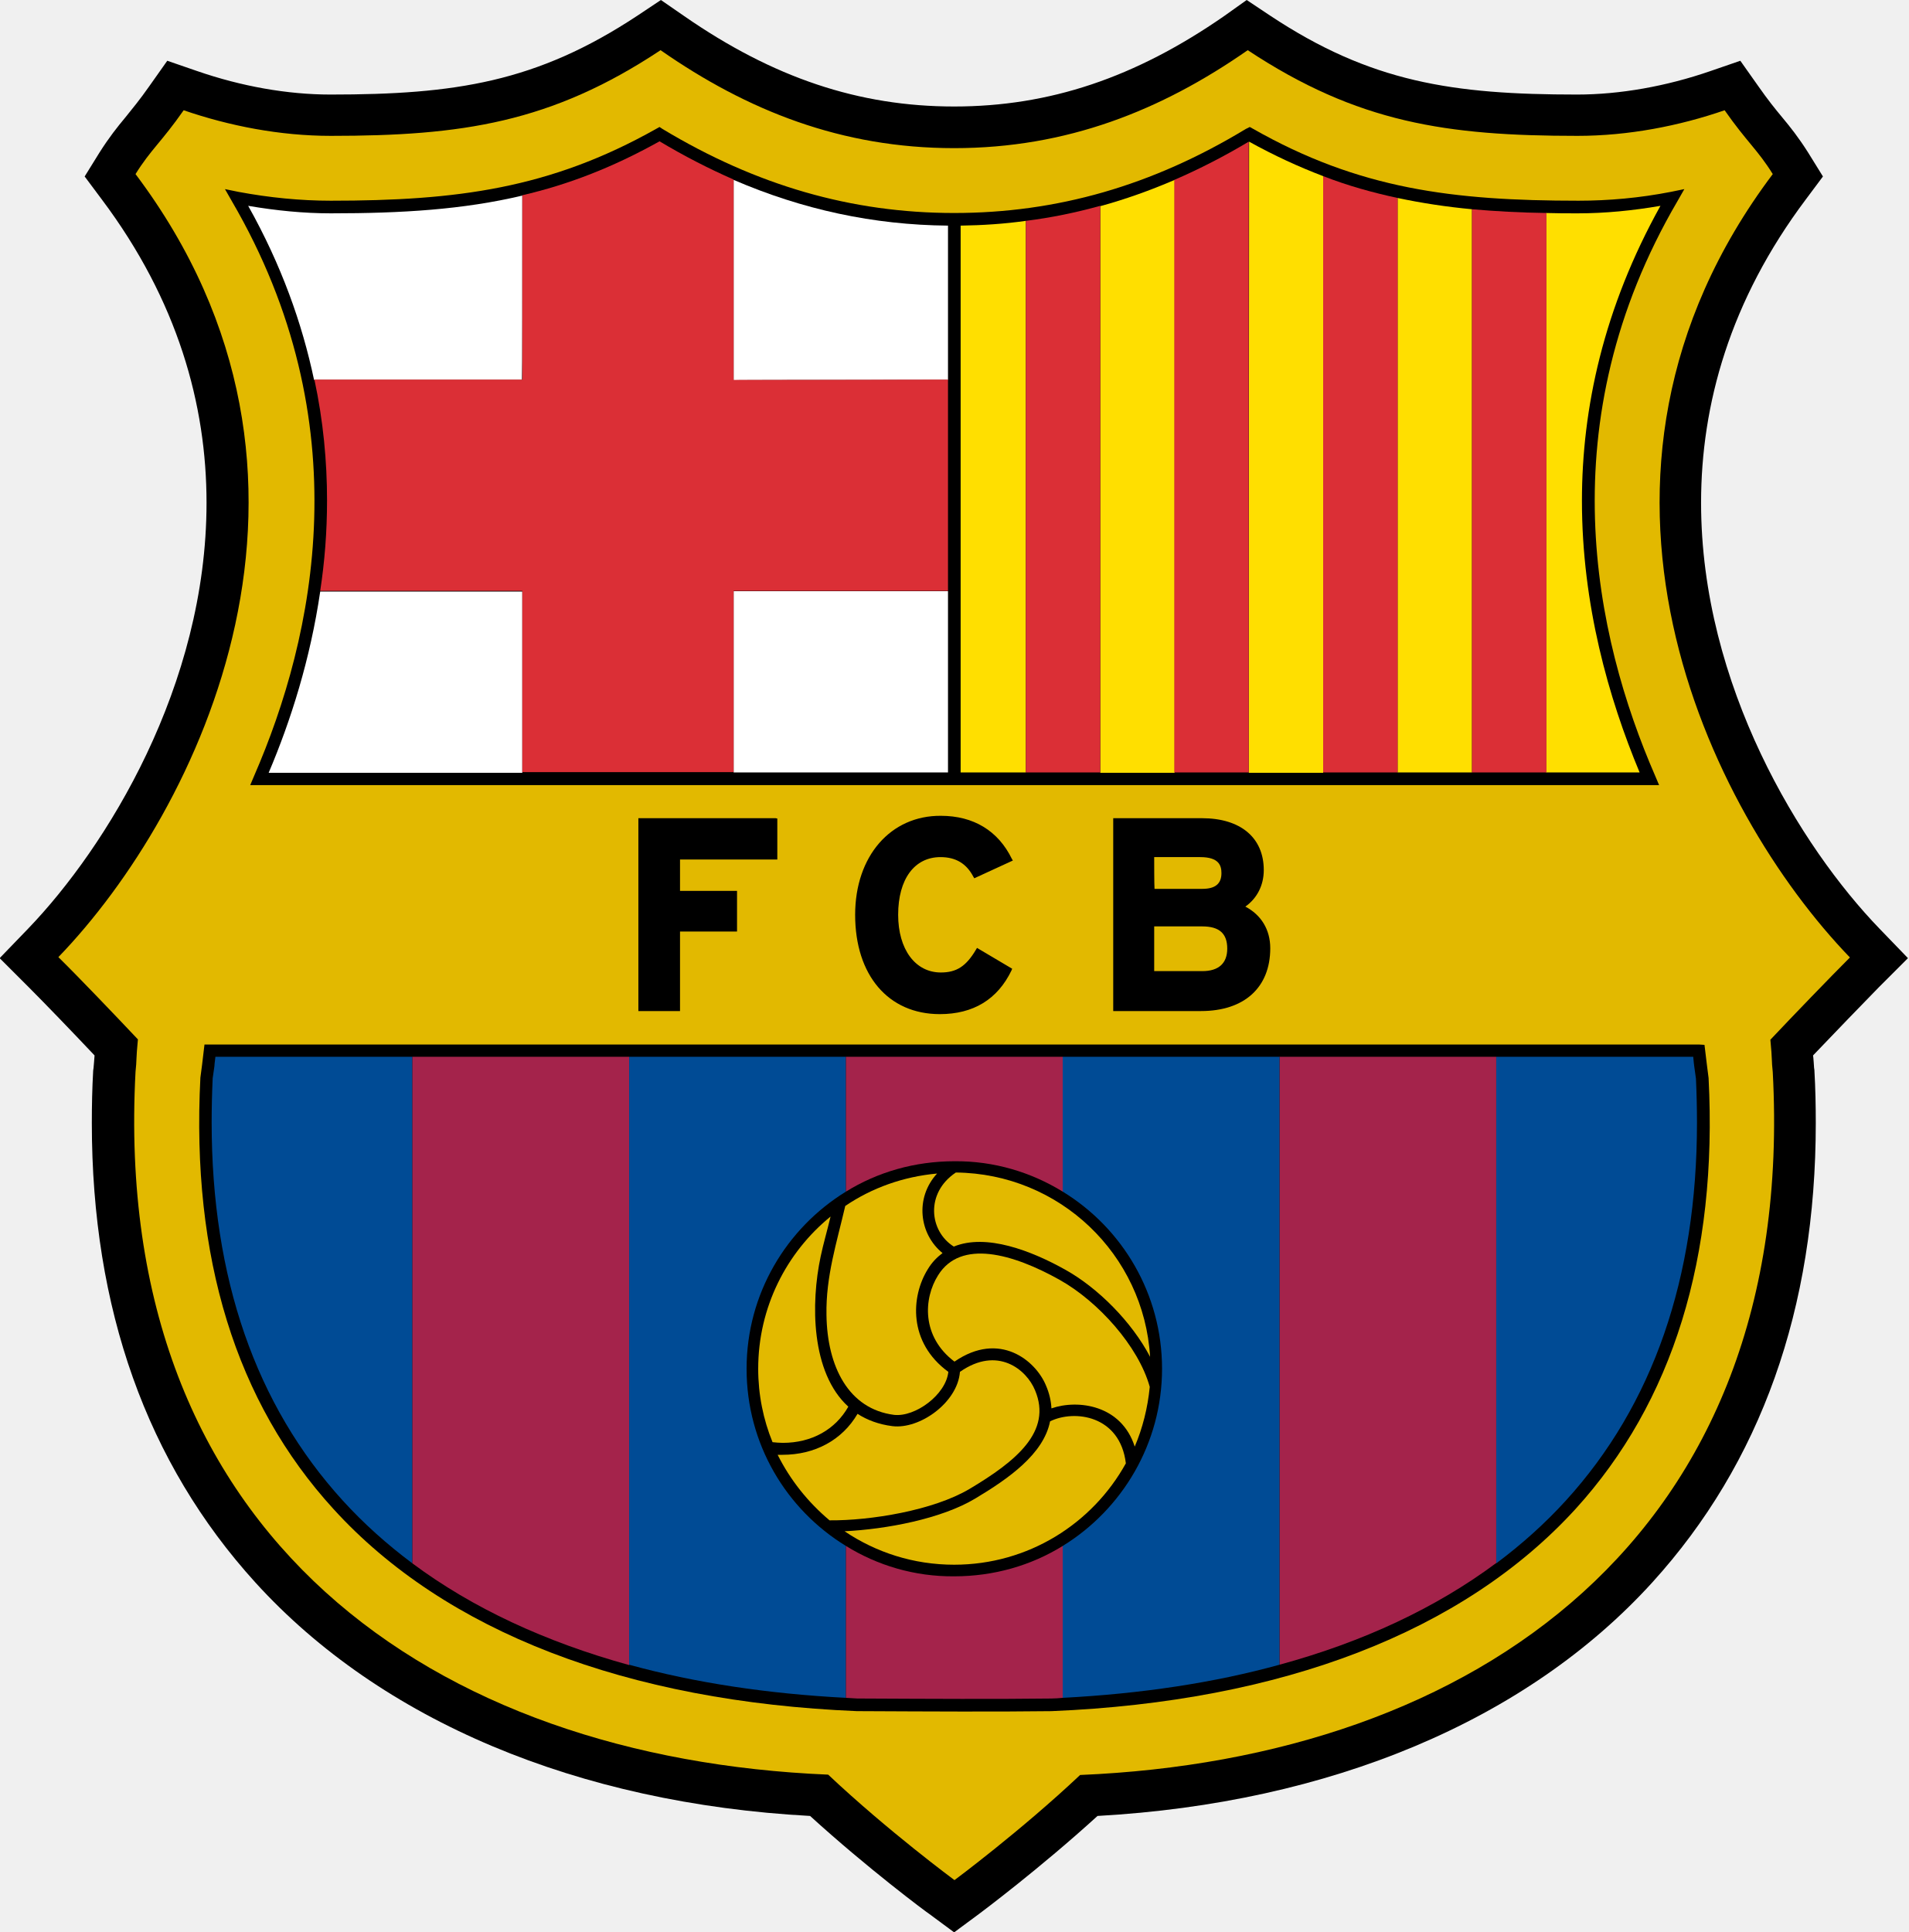
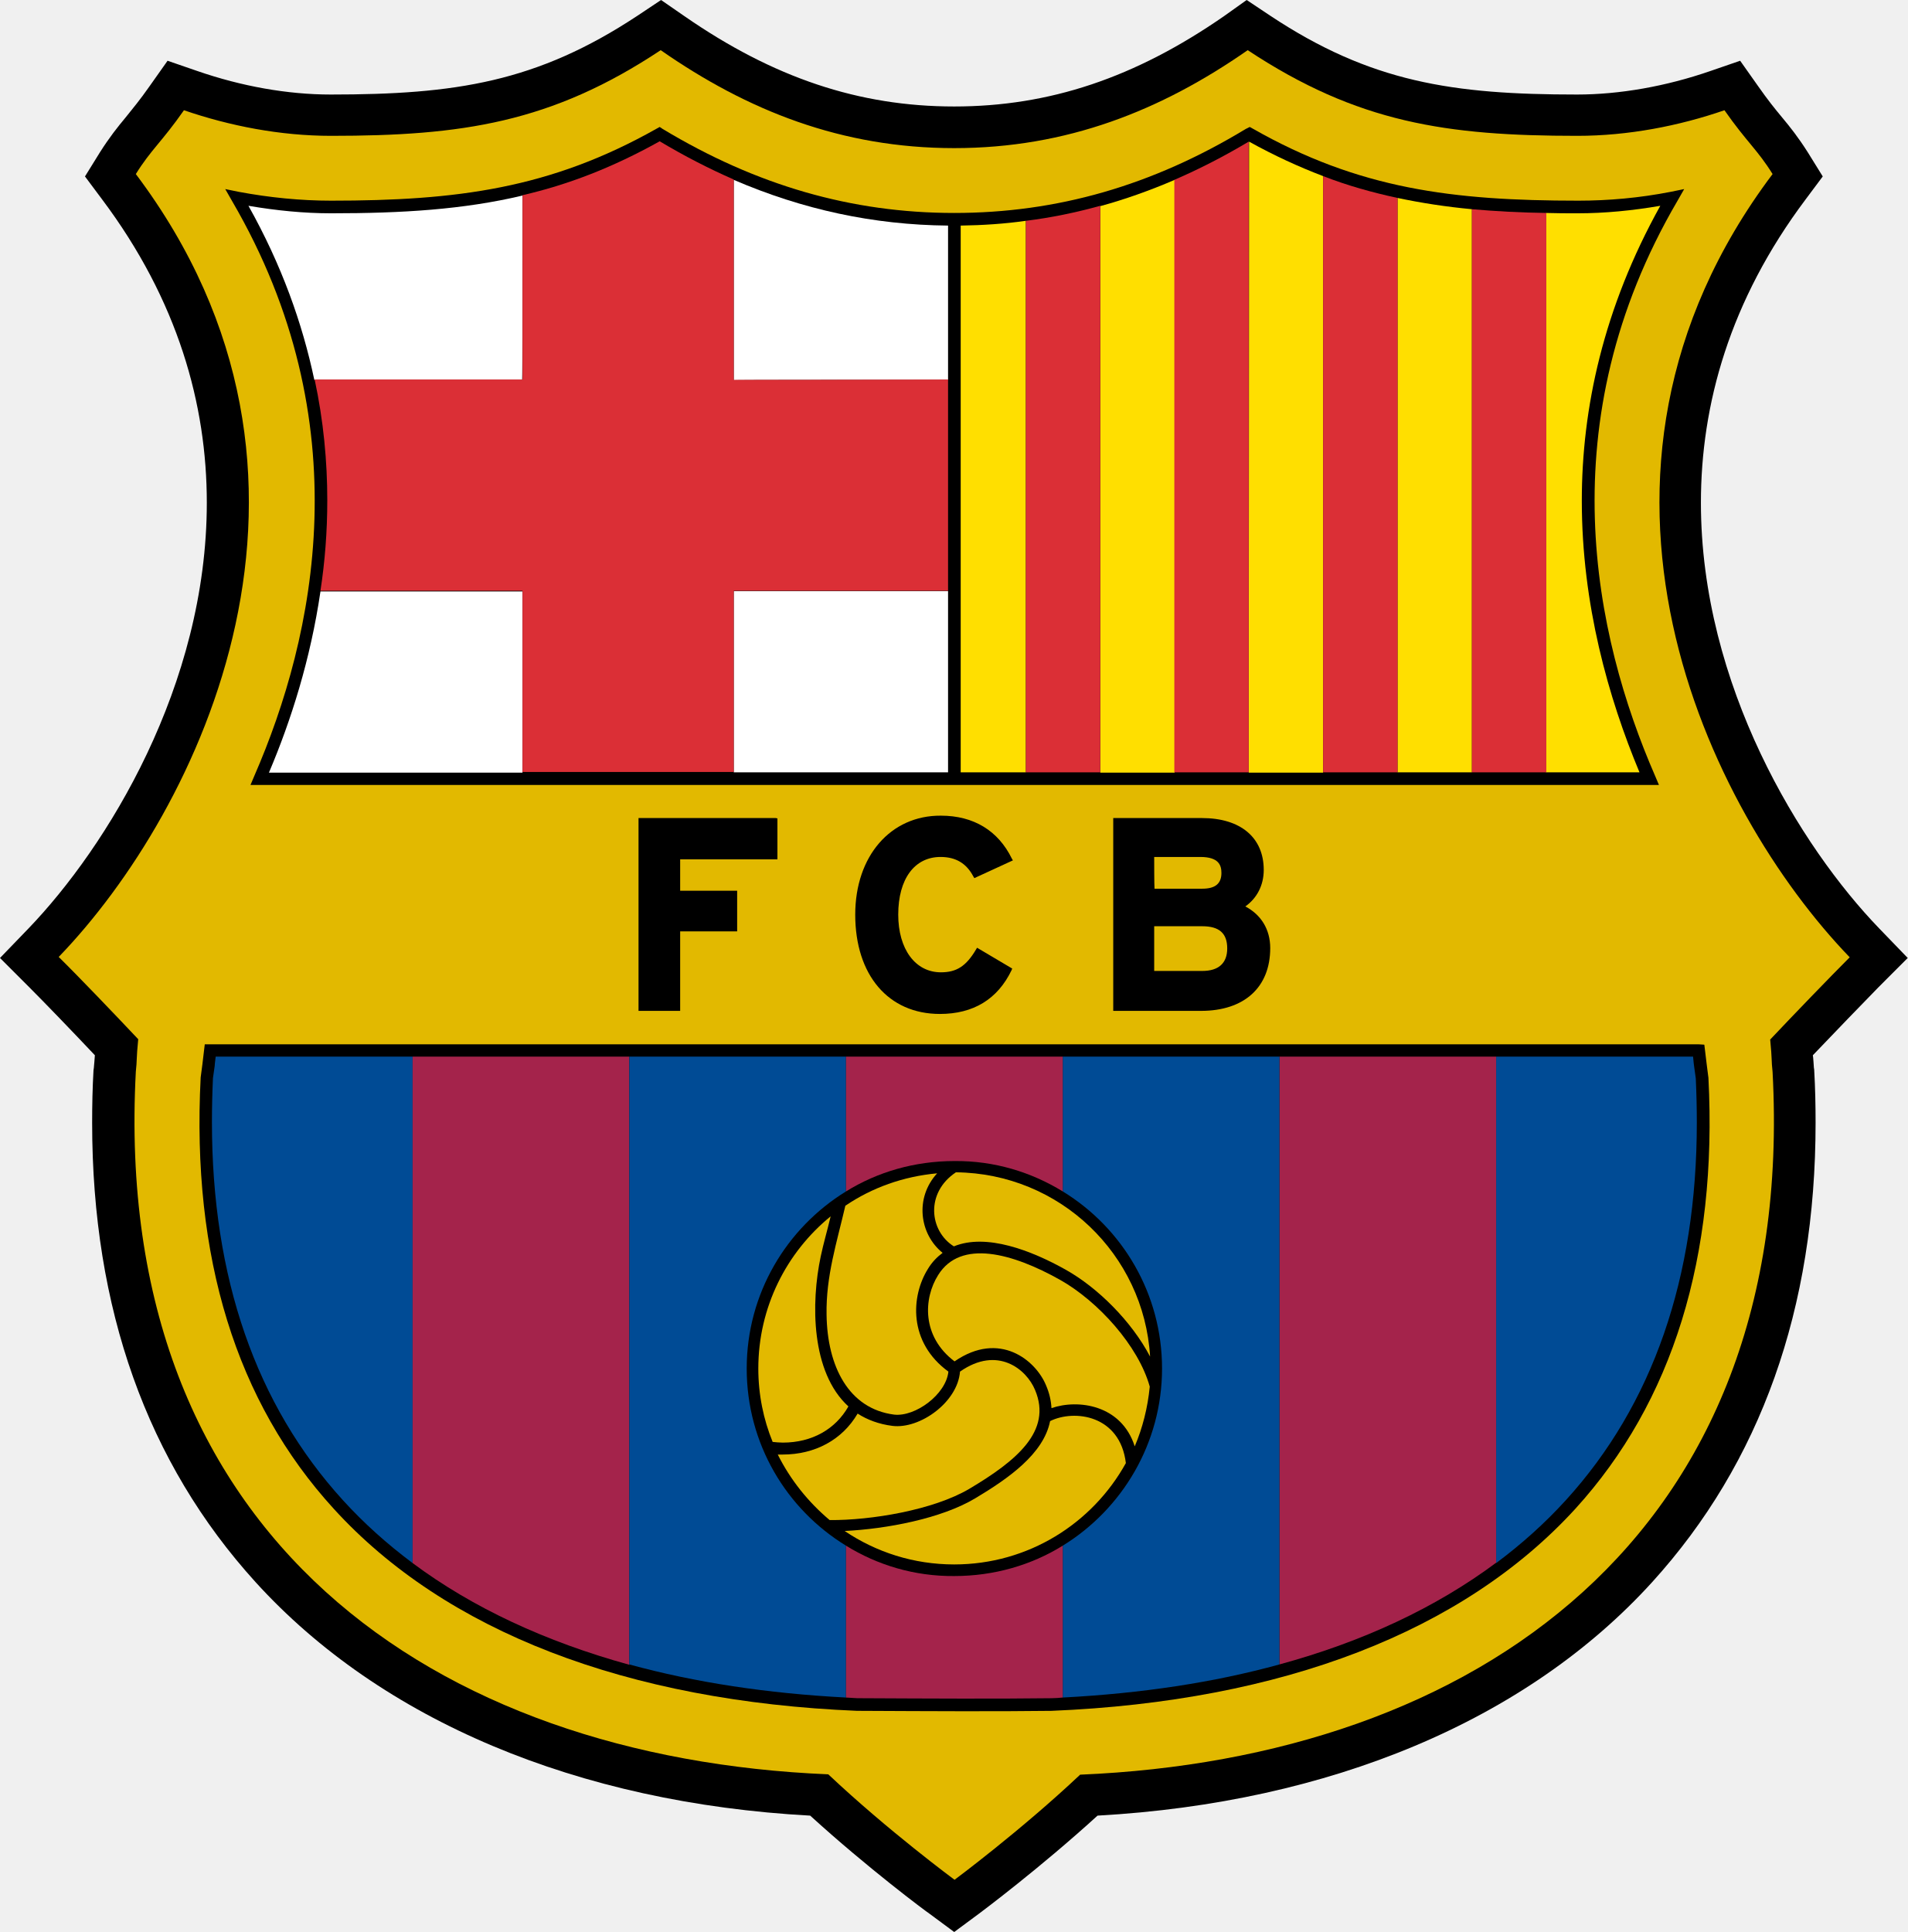
- <svg xmlns="http://www.w3.org/2000/svg" version="1.1" id="Ebene_1" x="0px" y="0px" viewBox="-25 114 559.1 566" style="enable-background:new -25 114 559.1 566;" xml:space="preserve">
-   <style type="text/css">
- 	.st0{fill:#E2B900;}
- 	.st1{fill:#004B95;}
- 	.st2{fill:#A4234B;}
- 	.st3{fill:#FFFFFF;}
- 	.st4{fill:#DB2F36;}
- 	.st5{fill:#FFDF00;}
- </style>
-   <path d="M333.6,118.7c-26.1,18.1-51.2,26.5-79.1,26.5c-27.9,0-53-8.4-79.1-26.5l-6.8-4.7l-6.9,4.6c-29.5,19.5-53.4,23.1-89.9,23.1  c-12.6,0-26.1-2.4-39.1-6.9l-8.7-3l-5.3,7.5c-2.8,4-4.9,6.5-6.9,9c-2.5,3-4.8,5.9-7.6,10.3l-4.4,7.1l5,6.7  c22.3,29.7,30.7,60.2,30.7,88.9c0,53.6-29.3,100.9-52.3,124.8l-8.3,8.6l8.5,8.5c4.5,4.5,12.6,12.9,19.3,20c0,0.3-0.3,3.7-0.3,3.7  l-0.1,0.7c-0.3,5.2-0.4,10.3-0.4,15.4c0,54.4,16.1,99.6,47.9,134.6c36.8,40.5,94.4,64.7,162.5,68.4c16.9,15.4,34.1,28.2,34.9,28.7  l7.3,5.4l7.3-5.4c0.8-0.6,17.8-13.3,34.7-28.7c68.1-3.8,125.7-27.9,162.5-68.4c31.8-35,47.9-80.2,47.9-134.6c0-5-0.1-10.2-0.4-15.4  l0-0.1l-0.1-0.7c0,0-0.2-3.3-0.3-3.6c6.2-6.5,14.6-15.2,19.3-20l8.5-8.5l-8.3-8.6c-23.1-23.9-52.3-71.3-52.3-124.8  c0-28.7,8.4-59.2,30.7-88.9l5-6.7l-4.4-7.1c-2.8-4.4-5.1-7.3-7.6-10.3c-2-2.4-4.1-5-6.9-9l-5.3-7.5l-8.7,3  c-13,4.5-26.6,6.9-39.1,6.9c-36.5,0-60.5-3.6-89.9-23.1l-6.9-4.6L333.6,118.7z" />
-   <path class="st0" d="M254.6,664.8c0,0-19.5-14.4-37-30.9c-115-4.8-210.2-69.3-202.9-205.9c0.4-3.6,0.1-3.4,0.7-9.5  c-6.6-7-17.5-18.4-23.3-24.1C33.3,351.7,81.5,253.8,14.7,165c4.4-7.1,7.6-9.4,14.1-18.7c13.4,4.6,28.2,7.5,43.1,7.5  c38.3,0,64.5-3.8,96.6-25.1c25.4,17.7,53,28.7,86,28.7c33,0,60.6-11,86-28.7c32.2,21.3,58.3,25.1,96.6,25.1  c14.9,0,29.8-2.9,43.1-7.5c6.5,9.3,9.7,11.6,14.1,18.7c-66.8,88.8-18.7,186.7,22.6,229.5c-5.8,5.8-16.7,17.1-23.3,24.1  c0.6,6.1,0.3,5.9,0.7,9.5c7.3,136.6-87.9,201.1-202.9,205.9C274,650.4,254.6,664.8,254.6,664.8L254.6,664.8z" />
-   <path d="M36.5,420h-1.6l-0.7,5.9l-0.5,3.8c-2.7,52.6,10.4,95.1,39,126.4c32.7,35.9,85.8,56.4,153.4,59.2c0.1,0,1.1,0,1.1,0  c20.3,0.1,39.5,0.2,55.8,0c67.7-2.8,120.7-23.3,153.5-59.2c28.5-31.3,41.7-73.8,39-126.3c0-0.1-0.5-3.9-0.5-3.9l-0.7-5.8l-1.6-0.1  L36.5,420L36.5,420z" />
-   <path class="st1" d="M38.1,423.6c-0.2,1.3-0.3,2.8-0.3,2.8s-0.5,3.5-0.5,3.5c-0.2,4.4-0.3,8.7-0.3,12.9c0,45.6,12.9,82.8,38.4,110.8  c6.1,6.7,12.9,12.8,20.4,18.4V423.6C61.3,423.6,38.8,423.6,38.1,423.6z" />
-   <path class="st1" d="M471.8,430l-0.5-3.6c0,0-0.2-1.5-0.3-2.8c-0.7,0-23.2,0-57.7,0V572c7.5-5.6,14.3-11.7,20.4-18.4  c25.5-28,38.4-65.2,38.4-110.7C472.1,438.7,472,434.4,471.8,430z" />
-   <path class="st2" d="M159.3,423.6c-23.5,0-45.2,0-63.5,0V572c17.6,13.1,38.9,23,63.5,29.8V423.6z" />
-   <path class="st2" d="M349.8,423.6v178.1c24.6-6.7,45.9-16.7,63.5-29.8V423.6C395,423.6,373.3,423.6,349.8,423.6z" />
-   <path class="st1" d="M193.7,515c0-22,11.7-41.2,29.1-51.9v-39.5c-21.9,0-43.4,0-63.5,0v178.1c19.3,5.3,40.5,8.5,63.5,9.7v-44.5  C205.3,556.2,193.7,537,193.7,515z" />
-   <path class="st1" d="M286.3,423.6v39.5c17.5,10.7,29.1,30,29.1,51.9s-11.7,41.2-29.1,51.9v44.5c23-1.2,44.3-4.4,63.5-9.7V423.6  C329.7,423.6,308.2,423.6,286.3,423.6z" />
-   <path class="st2" d="M286.3,463.1v-39.5c-21,0-42.5,0-63.5,0v39.5c9.2-5.7,20.1-8.9,31.8-8.9C266.2,454.1,277,457.4,286.3,463.1z" />
-   <path class="st2" d="M222.8,566.9v44.5c1.1,0.1,2.2,0.1,3.4,0.2l1.1,0c20.3,0.1,39.4,0.2,55.6,0c1.2,0,2.3-0.1,3.4-0.2v-44.5  c-9.2,5.7-20.1,8.9-31.8,8.9C242.9,575.9,232,572.6,222.8,566.9z" />
-   <path class="st0" d="M223.5,526.1c-11-10-11-30.4-8.1-44c0.8-3.8,1.9-7.5,2.9-11.7c-12.9,10.5-21.2,26.6-21.2,44.6  c0,7.6,1.5,14.9,4.2,21.5c1,0.1,2,0.2,3,0.2C212.8,536.7,219.7,532.8,223.5,526.1L223.5,526.1z" />
-   <path class="st0" d="M282.6,530.4c-1.9,9.6-12.2,16.8-21.9,22.6c-10,6-26.1,9-38.3,9.6c9.2,6.2,20.2,9.8,32.1,9.8  c21.7,0,40.5-12,50.3-29.7C303.1,528.6,289.7,526.9,282.6,530.4L282.6,530.4z" />
-   <path class="st0" d="M218,559.4c12,0.1,30.4-2.9,41-9.2c13.6-8.1,24.3-16.8,19.2-28.9c-2.5-6.1-11-13.1-22-5.4  c-0.7,9-11.8,16.9-19.8,15.9c-4-0.5-7.4-1.8-10.2-3.6c-4.5,7.7-12.5,12-22,12c-0.5,0-0.9,0-1.4,0C206.5,547.6,211.7,554.1,218,559.4  L218,559.4z" />
-   <path class="st0" d="M254.4,479.2c9.5-3.9,22.7,1.2,32.7,6.8c9.5,5.3,19.4,15.2,24.8,25.5c-1.8-30-26.5-53.7-56.9-54  C246,463.5,247.2,474.7,254.4,479.2L254.4,479.2z" />
-   <path class="st0" d="M252.8,515.9c-11.8-8.6-11-22.1-6-30.1c1.2-2,2.7-3.5,4.3-4.7c-6.8-5.5-8.2-16.1-1.6-23.3  c-9.9,0.9-19.1,4.2-26.9,9.5c-2.5,10.8-5.7,20.6-5.5,31.9c0.2,15.2,6.5,27.6,19.8,29.3C243.1,529.2,252.1,522.6,252.8,515.9  L252.8,515.9z" />
-   <path class="st0" d="M311.8,520.3c-3.3-11.9-15.1-25-26.3-31.3c-13.9-7.8-29.1-12-35.7-1.4c-4.3,6.8-4.9,18,4.8,25.3  c13.2-9.1,23.8-0.3,26.8,7c1,2.3,1.5,4.6,1.6,6.7c7.8-2.7,20.5-1,24.4,11.2C309.7,532.4,311.2,526.5,311.8,520.3L311.8,520.3z" />
-   <path d="M202.2,353.7H162v56.5h12.2c0,0,0-22.2,0-23.3c1.1,0,16.7,0,16.7,0V375c0,0-15.6,0-16.7,0c0-1,0-8.3,0-9.2  c1.1,0,28.5,0,28.5,0v-12L202.2,353.7L202.2,353.7z" />
-   <path d="M225.5,382c0,17.7,9.7,29.1,24.8,29.1c9.8,0,16.9-4.3,21-12.8l0.2-0.5l-10.3-6.1l-0.3,0.5c-2.9,4.9-5.7,6.7-10.3,6.7  c-7.5,0-12.5-6.8-12.5-16.9c0-10.5,4.8-16.9,12.4-16.9c4.5,0,7.6,1.9,9.6,5.7l0.3,0.5l11.3-5.2l-0.3-0.5c-4-8.2-11.2-12.6-20.8-12.6  C235.9,352.9,225.5,364.8,225.5,382z" />
-   <path d="M339.8,379.6c3.4-2.4,5.4-6.2,5.4-10.7c0-9.5-6.8-15.2-18.1-15.2h-25.4h-0.6v56.5h25.7c12.7,0,20.3-6.9,20.3-18.4  C347.1,386.3,344.4,382,339.8,379.6z M313.1,365.1c1.1,0,13.5,0,13.5,0c5.5,0,6.2,2.5,6.2,4.7c0,3.1-1.8,4.6-5.6,4.6  c0,0-12.9,0-14,0C313.1,373.4,313.1,366.1,313.1,365.1z M327.2,398.5c0,0-13,0-14.1,0c0-1,0-12.1,0-13.1c1.1,0,14.1,0,14.1,0  c5,0,7.3,2.1,7.3,6.5C334.5,396.2,332,398.5,327.2,398.5z" />
-   <path d="M339.9,151.8c-27.4,16.6-55.3,24.6-85.4,24.6c-30.1,0-58-8.1-85.4-24.6l-0.9-0.6l-0.9,0.5c-31.2,17.6-58.6,21.1-95.4,21.1  c-8.9,0-18-0.9-27.1-2.6l-3.9-0.8l2,3.5c37.8,64.8,24.4,127.4,6.5,168.5l-1.1,2.6h412.7l-1.1-2.6c-17.9-41.1-31.4-103.7,6.5-168.5  l2-3.5l-3.9,0.8c-9.2,1.8-18.3,2.6-27.1,2.6c-36.8,0-64.3-3.4-95.4-21.1l-0.9-0.5L339.9,151.8z" />
-   <path class="st3" d="M128,171.3c-17.3,4.1-35.2,5.2-56.1,5.2c-7.9,0-16-0.8-24.2-2.2c9.7,17.3,15.8,34.4,19.3,51c22.4,0,60,0,60.9,0  C128,224.5,128,195.3,128,171.3z" />
-   <path class="st3" d="M252.7,225.3v-45.2c-21.9-0.2-42.6-4.7-62.8-13.4c0,24.7,0,57.8,0,58.7C190.5,225.3,220.5,225.3,252.7,225.3z" />
-   <path class="st3" d="M68.8,287.3c-2.9,19.8-8.6,37.8-15.1,53.1c1.5,0,31.4,0,74.3,0c0-22.7,0-52.2,0-53.1  C127,287.3,91.3,287.3,68.8,287.3z" />
-   <path class="st3" d="M189.9,340.3c20.3,0,41.5,0,62.8,0v-53.1c-32.2,0-62.2,0-62.8,0C189.9,288.1,189.9,317.6,189.9,340.3z" />
-   <path class="st4" d="M189.9,225.3c0-0.8,0-33.9,0-58.7c-7.3-3.2-14.5-6.9-21.7-11.2c-13.8,7.7-26.8,12.7-40.2,15.8c0,24,0,53.2,0,54  c-0.9,0-38.5,0-60.9,0c2.6,12.1,3.7,24,3.7,35.4c0,9.2-0.7,18-2,26.5c22.6,0,58.3,0,59.2,0c0,0.8,0,30.4,0,53.1  c18.6,0,39.7,0,61.9,0c0-22.7,0-52.2,0-53.1c0.6,0,30.6,0,62.8,0v-61.9C220.5,225.3,190.5,225.3,189.9,225.3z" />
-   <path class="st5" d="M340.9,155.5C340.9,155.5,340.8,155.5,340.9,155.5l-0.1,184.9c7.5,0,14.8,0,21.8,0V165.6  C355.5,162.9,348.3,159.6,340.9,155.5z" />
-   <path class="st5" d="M297.3,174.4v166c7.4,0,14.6,0,21.8,0V166.7C311.9,169.8,304.6,172.4,297.3,174.4z" />
-   <path class="st5" d="M256.4,180.1v160.2c6.4,0,12.8,0,19.1,0V178.7C269.2,179.6,262.8,180,256.4,180.1z" />
-   <path class="st5" d="M384.4,172v168.3c7.7,0,15,0,21.8,0v-165C398.7,174.6,391.5,173.5,384.4,172z" />
-   <path class="st5" d="M438.4,260.7c0-27,6.3-56.4,23-86.4c-8.1,1.4-16.3,2.2-24.2,2.2c-3.2,0-6.2,0-9.3-0.1v163.9  c16.5,0,26.6,0,27.4,0C446.2,318.5,438.4,291.1,438.4,260.7z" />
-   <path class="st4" d="M406.2,175.3v165c8.1,0,15.4,0,21.8,0V176.4C420.3,176.3,413.1,175.9,406.2,175.3z" />
-   <path class="st4" d="M275.5,178.7v161.6c7.3,0,14.6,0,21.8,0v-166C290.1,176.3,282.8,177.8,275.5,178.7z" />
-   <path class="st4" d="M319,166.7v173.6c7.4,0,14.7,0,21.8,0V155.5C333.6,159.8,326.4,163.5,319,166.7z" />
-   <path class="st4" d="M362.6,165.6v174.7c7.6,0,14.9,0,21.8,0V172C377,170.4,369.8,168.4,362.6,165.6z" />
+ <svg xmlns="http://www.w3.org/2000/svg" version="1.1" id="Ebene_1" x="0px" y="0px" viewBox="-50.1 228 559 566.1" enable-background="new -50.1 228 559 566.1" xml:space="preserve">
+   <path d="M308.6,232.7c-26.1,18.1-51.2,26.5-79.1,26.5s-53-8.4-79.1-26.5l-6.8-4.7l-6.9,4.6c-29.5,19.5-53.4,23.1-89.9,23.1  c-12.6,0-26.1-2.4-39.1-6.9l-8.7-3l-5.3,7.5c-2.8,4-4.9,6.5-6.9,9c-2.5,3-4.8,5.9-7.6,10.3l-4.4,7.1l5,6.7  c22.3,29.7,30.7,60.2,30.7,88.9c0,53.6-29.3,100.9-52.3,124.8l-8.3,8.6l8.5,8.5c4.5,4.5,12.6,12.9,19.3,20c0,0.3-0.3,3.7-0.3,3.7  l-0.1,0.7c-0.3,5.2-0.4,10.3-0.4,15.4c0,54.4,16.1,99.6,47.9,134.6c36.8,40.5,94.4,64.7,162.5,68.4c16.9,15.4,34.1,28.2,34.9,28.7  l7.3,5.4l7.3-5.4c0.8-0.6,17.8-13.3,34.7-28.7c68.1-3.8,125.7-27.9,162.5-68.4c31.8-35,47.9-80.2,47.9-134.6c0-5-0.1-10.2-0.4-15.4  v-0.1l-0.1-0.7c0,0-0.2-3.3-0.3-3.6c6.2-6.5,14.6-15.2,19.3-20l8.5-8.5l-8.3-8.6c-23.1-23.9-52.3-71.3-52.3-124.8  c0-28.7,8.4-59.2,30.7-88.9l5-6.7l-4.4-7.1c-2.8-4.4-5.1-7.3-7.6-10.3c-2-2.4-4.1-5-6.9-9l-5.3-7.5l-8.7,3  c-13,4.5-26.6,6.9-39.1,6.9c-36.5,0-60.5-3.6-89.9-23.1l-6.9-4.6L308.6,232.7z" />
+   <path fill="#E2B900" d="M229.6,778.8c0,0-19.5-14.4-37-30.9C77.6,743.1-17.6,678.6-10.3,542c0.4-3.6,0.1-3.4,0.7-9.5  c-6.6-7-17.5-18.4-23.3-24.1C8.3,465.7,56.5,367.8-10.3,279c4.4-7.1,7.6-9.4,14.1-18.7c13.4,4.6,28.2,7.5,43.1,7.5  c38.3,0,64.5-3.8,96.6-25.1c25.4,17.7,53,28.7,86,28.7s60.6-11,86-28.7c32.2,21.3,58.3,25.1,96.6,25.1c14.9,0,29.8-2.9,43.1-7.5  c6.5,9.3,9.7,11.6,14.1,18.7c-66.8,88.8-18.7,186.7,22.6,229.5c-5.8,5.8-16.7,17.1-23.3,24.1c0.6,6.1,0.3,5.9,0.7,9.5  c7.3,136.6-87.9,201.1-202.9,205.9C249,764.4,229.6,778.8,229.6,778.8L229.6,778.8z" />
+   <path d="M11.5,534H9.9l-0.7,5.9l-0.5,3.8c-2.7,52.6,10.4,95.1,39,126.4c32.7,35.9,85.8,56.4,153.4,59.2c0.1,0,1.1,0,1.1,0  c20.3,0.1,39.5,0.2,55.8,0c67.7-2.8,120.7-23.3,153.5-59.2c28.5-31.3,41.7-73.8,39-126.3c0-0.1-0.5-3.9-0.5-3.9l-0.7-5.8l-1.6-0.1  H11.5L11.5,534z" />
+   <path fill="#004B95" d="M13.1,537.6c-0.2,1.3-0.3,2.8-0.3,2.8l-0.5,3.5c-0.2,4.4-0.3,8.7-0.3,12.9c0,45.6,12.9,82.8,38.4,110.8  c6.1,6.7,12.9,12.8,20.4,18.4V537.6C36.3,537.6,13.8,537.6,13.1,537.6z" />
+   <path fill="#004B95" d="M446.8,544l-0.5-3.6c0,0-0.2-1.5-0.3-2.8c-0.7,0-23.2,0-57.7,0V686c7.5-5.6,14.3-11.7,20.4-18.4  c25.5-28,38.4-65.2,38.4-110.7C447.1,552.7,447,548.4,446.8,544z" />
+   <path fill="#A4234B" d="M134.3,537.6c-23.5,0-45.2,0-63.5,0V686c17.6,13.1,38.9,23,63.5,29.8V537.6z" />
+   <path fill="#A4234B" d="M324.8,537.6v178.1c24.6-6.7,45.9-16.7,63.5-29.8V537.6C370,537.6,348.3,537.6,324.8,537.6z" />
+   <path fill="#004B95" d="M168.7,629c0-22,11.7-41.2,29.1-51.9v-39.5c-21.9,0-43.4,0-63.5,0v178.1c19.3,5.3,40.5,8.5,63.5,9.7v-44.5  C180.3,670.2,168.7,651,168.7,629z" />
+   <path fill="#004B95" d="M261.3,537.6v39.5c17.5,10.7,29.1,30,29.1,51.9s-11.7,41.2-29.1,51.9v44.5c23-1.2,44.3-4.4,63.5-9.7V537.6  C304.7,537.6,283.2,537.6,261.3,537.6z" />
+   <path fill="#A4234B" d="M261.3,577.1v-39.5c-21,0-42.5,0-63.5,0v39.5c9.2-5.7,20.1-8.9,31.8-8.9C241.2,568.1,252,571.4,261.3,577.1z  " />
+   <path fill="#A4234B" d="M197.8,680.9v44.5c1.1,0.1,2.2,0.1,3.4,0.2h1.1c20.3,0.1,39.4,0.2,55.6,0c1.2,0,2.3-0.1,3.4-0.2v-44.5  c-9.2,5.7-20.1,8.9-31.8,8.9C217.9,689.9,207,686.6,197.8,680.9z" />
+   <path fill="#E2B900" d="M198.5,640.1c-11-10-11-30.4-8.1-44c0.8-3.8,1.9-7.5,2.9-11.7c-12.9,10.5-21.2,26.6-21.2,44.6  c0,7.6,1.5,14.9,4.2,21.5c1,0.1,2,0.2,3,0.2C187.8,650.7,194.7,646.8,198.5,640.1L198.5,640.1z" />
+   <path fill="#E2B900" d="M257.6,644.4c-1.9,9.6-12.2,16.8-21.9,22.6c-10,6-26.1,9-38.3,9.6c9.2,6.2,20.2,9.8,32.1,9.8  c21.7,0,40.5-12,50.3-29.7C278.1,642.6,264.7,640.9,257.6,644.4L257.6,644.4z" />
+   <path fill="#E2B900" d="M193,673.4c12,0.1,30.4-2.9,41-9.2c13.6-8.1,24.3-16.8,19.2-28.9c-2.5-6.1-11-13.1-22-5.4  c-0.7,9-11.8,16.9-19.8,15.9c-4-0.5-7.4-1.8-10.2-3.6c-4.5,7.7-12.5,12-22,12c-0.5,0-0.9,0-1.4,0C181.5,661.6,186.7,668.1,193,673.4  L193,673.4z" />
+   <path fill="#E2B900" d="M229.4,593.2c9.5-3.9,22.7,1.2,32.7,6.8c9.5,5.3,19.4,15.2,24.8,25.5c-1.8-30-26.5-53.7-56.9-54  C221,577.5,222.2,588.7,229.4,593.2L229.4,593.2z" />
+   <path fill="#E2B900" d="M227.8,629.9c-11.8-8.6-11-22.1-6-30.1c1.2-2,2.7-3.5,4.3-4.7c-6.8-5.5-8.2-16.1-1.6-23.3  c-9.9,0.9-19.1,4.2-26.9,9.5c-2.5,10.8-5.7,20.6-5.5,31.9c0.2,15.2,6.5,27.6,19.8,29.3C218.1,643.2,227.1,636.6,227.8,629.9  L227.8,629.9z" />
+   <path fill="#E2B900" d="M286.8,634.3c-3.3-11.9-15.1-25-26.3-31.3c-13.9-7.8-29.1-12-35.7-1.4c-4.3,6.8-4.9,18,4.8,25.3  c13.2-9.1,23.8-0.3,26.8,7c1,2.3,1.5,4.6,1.6,6.7c7.8-2.7,20.5-1,24.4,11.2C284.7,646.4,286.2,640.5,286.8,634.3L286.8,634.3z" />
+   <path d="M177.2,467.7H137v56.5h12.2c0,0,0-22.2,0-23.3c1.1,0,16.7,0,16.7,0V489c0,0-15.6,0-16.7,0c0-1,0-8.3,0-9.2  c1.1,0,28.5,0,28.5,0v-12L177.2,467.7L177.2,467.7z" />
+   <path d="M200.5,496c0,17.7,9.7,29.1,24.8,29.1c9.8,0,16.9-4.3,21-12.8l0.2-0.5l-10.3-6.1l-0.3,0.5c-2.9,4.9-5.7,6.7-10.3,6.7  c-7.5,0-12.5-6.8-12.5-16.9c0-10.5,4.8-16.9,12.4-16.9c4.5,0,7.6,1.9,9.6,5.7l0.3,0.5l11.3-5.2l-0.3-0.5c-4-8.2-11.2-12.6-20.8-12.6  C210.9,466.9,200.5,478.8,200.5,496z" />
+   <path d="M314.8,493.6c3.4-2.4,5.4-6.2,5.4-10.7c0-9.5-6.8-15.2-18.1-15.2h-25.4h-0.6v56.5h25.7c12.7,0,20.3-6.9,20.3-18.4  C322.1,500.3,319.4,496,314.8,493.6z M288.1,479.1c1.1,0,13.5,0,13.5,0c5.5,0,6.2,2.5,6.2,4.7c0,3.1-1.8,4.6-5.6,4.6  c0,0-12.9,0-14,0C288.1,487.4,288.1,480.1,288.1,479.1z M302.2,512.5c0,0-13,0-14.1,0c0-1,0-12.1,0-13.1c1.1,0,14.1,0,14.1,0  c5,0,7.3,2.1,7.3,6.5C309.5,510.2,307,512.5,302.2,512.5z" />
+   <path d="M314.9,265.8c-27.4,16.6-55.3,24.6-85.4,24.6s-58-8.1-85.4-24.6l-0.9-0.6l-0.9,0.5c-31.2,17.6-58.6,21.1-95.4,21.1  c-8.9,0-18-0.9-27.1-2.6l-3.9-0.8l2,3.5c37.8,64.8,24.4,127.4,6.5,168.5l-1.1,2.6H436l-1.1-2.6c-17.9-41.1-31.4-103.7,6.5-168.5  l2-3.5l-3.9,0.8c-9.2,1.8-18.3,2.6-27.1,2.6c-36.8,0-64.3-3.4-95.4-21.1l-0.9-0.5L314.9,265.8z" />
+   <path fill="#FFFFFF" d="M103,285.3c-17.3,4.1-35.2,5.2-56.1,5.2c-7.9,0-16-0.8-24.2-2.2c9.7,17.3,15.8,34.4,19.3,51  c22.4,0,60,0,60.9,0C103,338.5,103,309.3,103,285.3z" />
+   <path fill="#FFFFFF" d="M227.7,339.3v-45.2c-21.9-0.2-42.6-4.7-62.8-13.4c0,24.7,0,57.8,0,58.7C165.5,339.3,195.5,339.3,227.7,339.3  z" />
+   <path fill="#FFFFFF" d="M43.8,401.3c-2.9,19.8-8.6,37.8-15.1,53.1c1.5,0,31.4,0,74.3,0c0-22.7,0-52.2,0-53.1  C102,401.3,66.3,401.3,43.8,401.3z" />
+   <path fill="#FFFFFF" d="M164.9,454.3c20.3,0,41.5,0,62.8,0v-53.1c-32.2,0-62.2,0-62.8,0C164.9,402.1,164.9,431.6,164.9,454.3z" />
+   <path fill="#DB2F36" d="M164.9,339.3c0-0.8,0-33.9,0-58.7c-7.3-3.2-14.5-6.9-21.7-11.2c-13.8,7.7-26.8,12.7-40.2,15.8  c0,24,0,53.2,0,54c-0.9,0-38.5,0-60.9,0c2.6,12.1,3.7,24,3.7,35.4c0,9.2-0.7,18-2,26.5c22.6,0,58.3,0,59.2,0c0,0.8,0,30.4,0,53.1  c18.6,0,39.7,0,61.9,0c0-22.7,0-52.2,0-53.1c0.6,0,30.6,0,62.8,0v-61.9C195.5,339.3,165.5,339.3,164.9,339.3z" />
+   <path fill="#FFDF00" d="M315.9,269.5C315.9,269.5,315.8,269.5,315.9,269.5l-0.1,184.9c7.5,0,14.8,0,21.8,0V279.6  C330.5,276.9,323.3,273.6,315.9,269.5z" />
+   <path fill="#FFDF00" d="M272.3,288.4v166c7.4,0,14.6,0,21.8,0V280.7C286.9,283.8,279.6,286.4,272.3,288.4z" />
+   <path fill="#FFDF00" d="M231.4,294.1v160.2c6.4,0,12.8,0,19.1,0V292.7C244.2,293.6,237.8,294,231.4,294.1z" />
+   <path fill="#FFDF00" d="M359.4,286v168.3c7.7,0,15,0,21.8,0v-165C373.7,288.6,366.5,287.5,359.4,286z" />
+   <path fill="#FFDF00" d="M413.4,374.7c0-27,6.3-56.4,23-86.4c-8.1,1.4-16.3,2.2-24.2,2.2c-3.2,0-6.2,0-9.3-0.1v163.9  c16.5,0,26.6,0,27.4,0C421.2,432.5,413.4,405.1,413.4,374.7z" />
+   <path fill="#DB2F36" d="M381.2,289.3v165c8.1,0,15.4,0,21.8,0V290.4C395.3,290.3,388.1,289.9,381.2,289.3z" />
+   <path fill="#DB2F36" d="M250.5,292.7v161.6c7.3,0,14.6,0,21.8,0v-166C265.1,290.3,257.8,291.8,250.5,292.7z" />
+   <path fill="#DB2F36" d="M294,280.7v173.6c7.4,0,14.7,0,21.8,0V269.5C308.6,273.8,301.4,277.5,294,280.7z" />
+   <path fill="#DB2F36" d="M337.6,279.6v174.7c7.6,0,14.9,0,21.8,0V286C352,284.4,344.8,282.4,337.6,279.6z" />
</svg>
